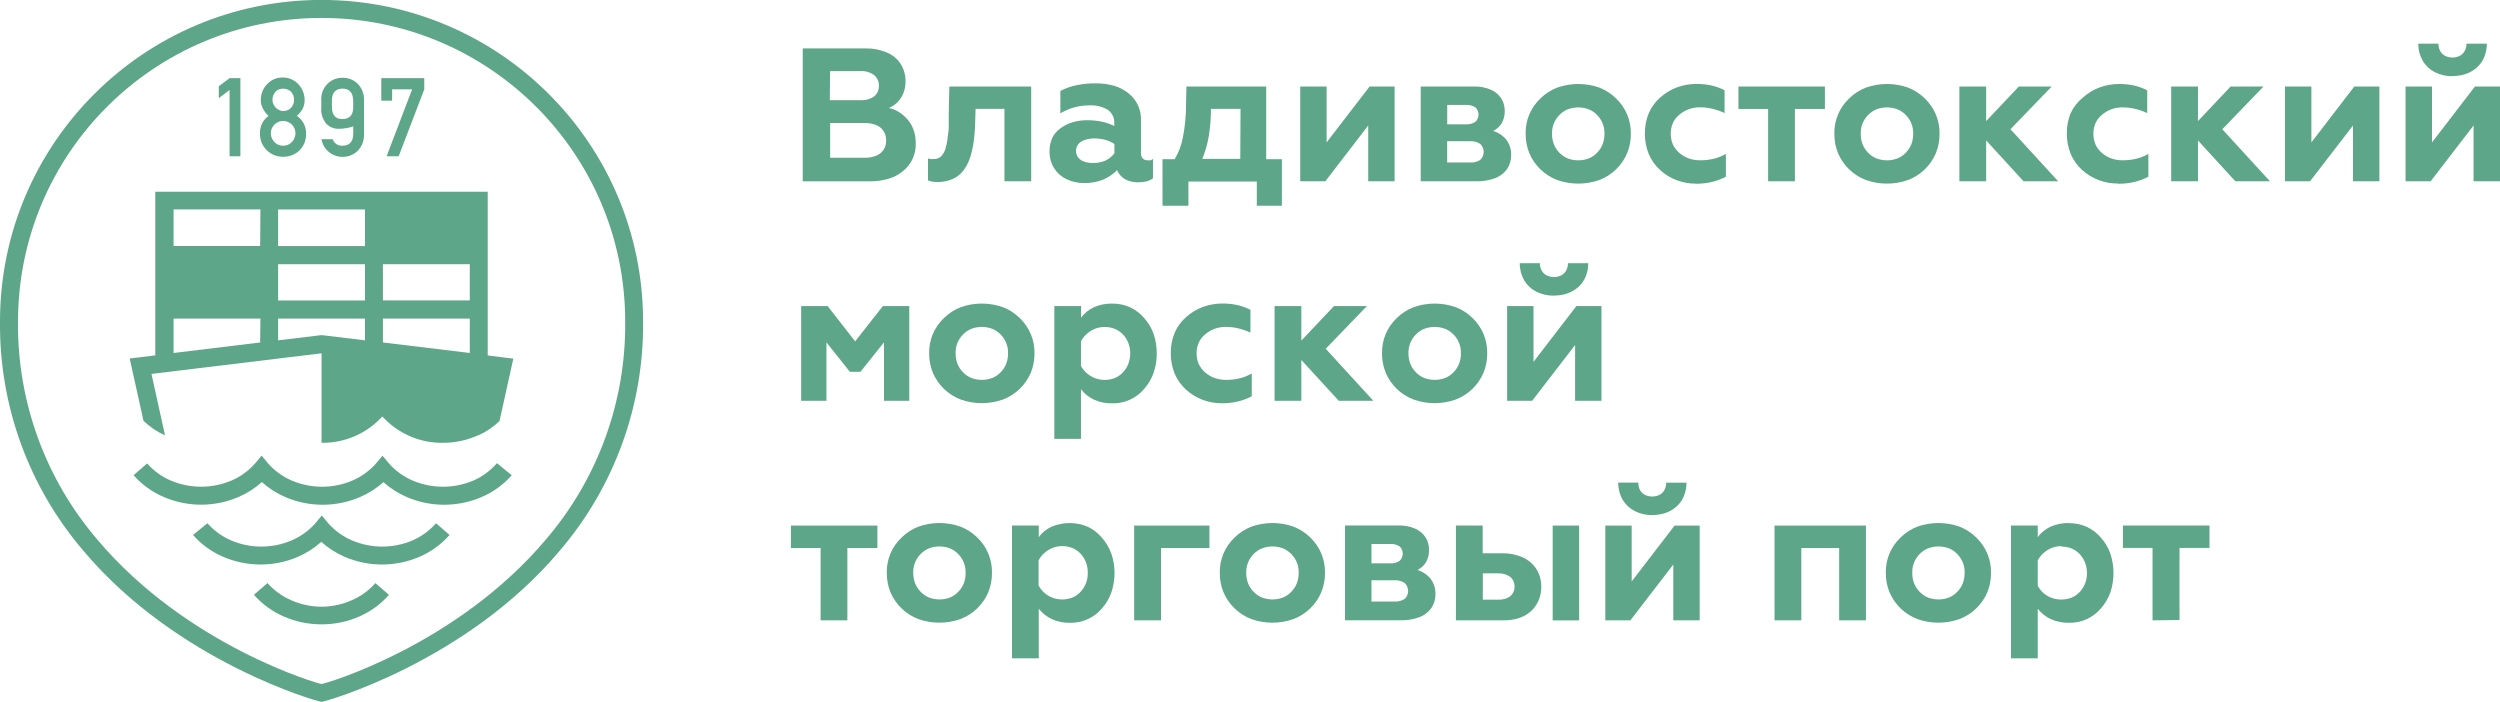
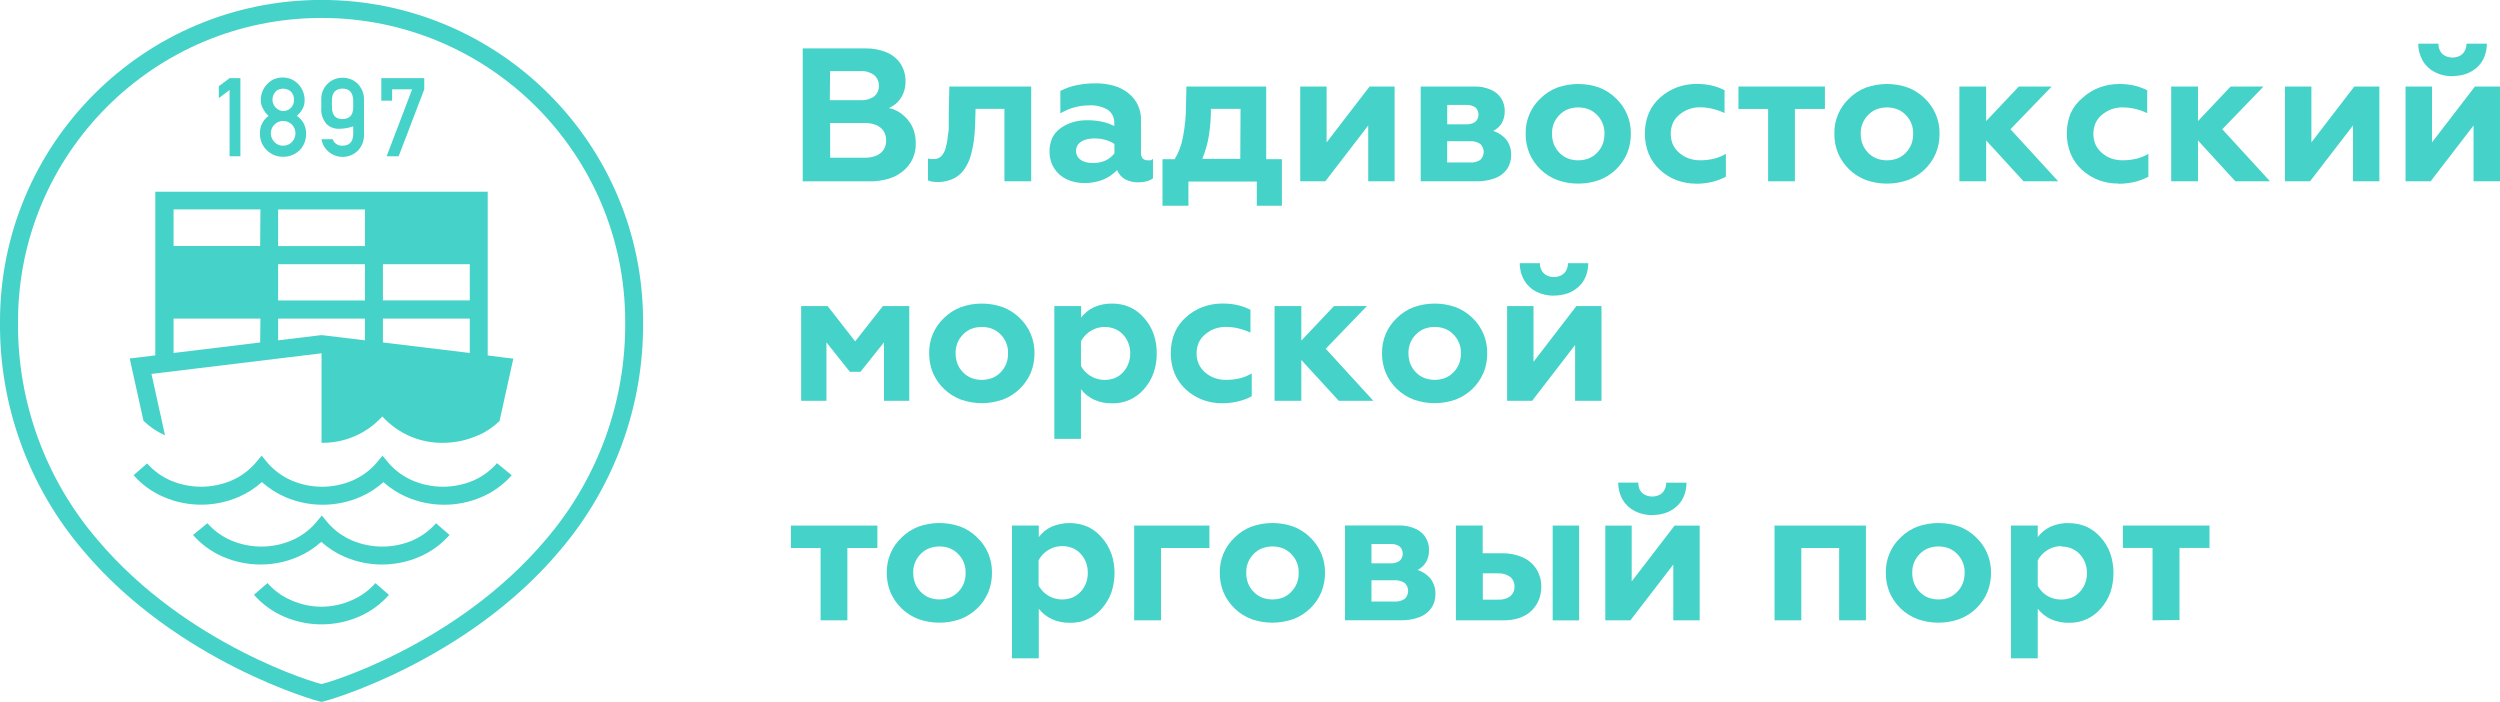
<svg xmlns="http://www.w3.org/2000/svg" id="Layer_1" data-name="Layer 1" viewBox="0 0 385.72 108.3">
  <defs>
-     <style>.cls-1{fill:#5da689;}</style>
+     <style>.cls-1{fill:#45d2c9;}</style>
  </defs>
  <path class="cls-1" d="M253.56,310.53a53.57,53.57,0,0,0,12.88-35.39,49.61,49.61,0,0,0-99.22,0,53.57,53.57,0,0,0,12.88,35.39c14.44,17.16,36.24,23.3,36.73,23.3S239.12,327.69,253.56,310.53Zm-36.73,20.54c-.45,0-20.8-5.89-34.62-22.31A50.87,50.87,0,0,1,170,275.15a46.84,46.84,0,1,1,93.68,0,50.87,50.87,0,0,1-12.22,33.61C237.62,325.18,217.28,331.07,216.83,331.07Z" transform="translate(-167.22 -225.54)" />
  <path class="cls-1" d="M242.47,280.38v-7.06h0V255.12H191.18v18.19h0v7.06l-2.44.3-1.51.18.33,1.49,1.8,8.13a11.77,11.77,0,0,0,3.32,2.24l-2.09-9.48,26.24-3.18v13.81h0a12.41,12.41,0,0,0,9.38-4.07,12.38,12.38,0,0,0,9.37,4.07,13.06,13.06,0,0,0,5.4-1.16h0l.07,0,.65-.33.21-.11q.4-.23.79-.48h0a11.42,11.42,0,0,0,1.59-1.28l1.8-8.14.33-1.49-1.51-.18Zm-35.11-2L194,280V274.7h13.4Zm0-14.89H194v-5.64h13.4Zm16.17,14.56-6.54-.79-.16,0-.16,0-6.54.79V274.7h13.4v3.38Zm0-6.15h-13.4V266.3h13.4Zm0-8.4h-13.4v-5.64h13.4ZM239.7,280l-13.4-1.62V274.7h13.4V280Zm0-8.11H226.3V266.3h13.4v5.64Z" transform="translate(-167.22 -225.54)" />
  <path class="cls-1" d="M221.49,318.15a11.7,11.7,0,0,1-4.67,1h0a11.68,11.68,0,0,1-4.67-1,10.27,10.27,0,0,1-3.66-2.65l-2.09,1.81a13.06,13.06,0,0,0,4.65,3.37,14.48,14.48,0,0,0,5.77,1.19h0a14.45,14.45,0,0,0,5.77-1.18,13,13,0,0,0,4.64-3.37l-2.09-1.81A10.26,10.26,0,0,1,221.49,318.15Z" transform="translate(-167.22 -225.54)" />
  <path class="cls-1" d="M240.24,299.69a12,12,0,0,1-9.34,0,10.26,10.26,0,0,1-3.66-2.64l-1-1.2-1,1.19a10.29,10.29,0,0,1-3.66,2.65h0a11.95,11.95,0,0,1-9.33,0,10.33,10.33,0,0,1-3.67-2.65l-1-1.2-1,1.2a10.27,10.27,0,0,1-3.66,2.65,12,12,0,0,1-9.34,0h0a10.26,10.26,0,0,1-3.66-2.65l-2.09,1.82a13,13,0,0,0,4.65,3.36h0a14.61,14.61,0,0,0,11.54,0,13.33,13.33,0,0,0,3.61-2.3,13.33,13.33,0,0,0,3.6,2.31,14.61,14.61,0,0,0,11.54,0h0a13.31,13.31,0,0,0,3.61-2.3,13.2,13.2,0,0,0,3.6,2.3,14.62,14.62,0,0,0,11.54,0,13,13,0,0,0,4.65-3.36L243.9,297A10.28,10.28,0,0,1,240.24,299.69Z" transform="translate(-167.22 -225.54)" />
  <path class="cls-1" d="M230.87,308.92a11.93,11.93,0,0,1-9.34,0,10.26,10.26,0,0,1-3.66-2.64l-1-1.2-1,1.2a10.25,10.25,0,0,1-3.66,2.64,11.92,11.92,0,0,1-9.33,0,10.27,10.27,0,0,1-3.66-2.65L197,308.08a13,13,0,0,0,4.65,3.37,14.6,14.6,0,0,0,11.54,0,13.28,13.28,0,0,0,3.6-2.31,13.29,13.29,0,0,0,3.6,2.31,14.6,14.6,0,0,0,11.54,0,13.06,13.06,0,0,0,4.65-3.37l-2.09-1.81A10.31,10.31,0,0,1,230.87,308.92Z" transform="translate(-167.22 -225.54)" />
  <polygon class="cls-1" points="35.42 24.11 37.09 24.11 37.09 12.06 35.42 12.06 33.76 13.3 33.76 15.14 35.42 13.88 35.42 24.11" />
  <path class="cls-1" d="M207.33,246.13a3.42,3.42,0,0,0,1.07,2.6,3.46,3.46,0,0,0,2.5,1,3.57,3.57,0,0,0,2.54-1,3.48,3.48,0,0,0,1-2.6,3.15,3.15,0,0,0-1.42-2.71,4,4,0,0,0,.88-1.08,2.7,2.7,0,0,0,.32-1.35,3.53,3.53,0,0,0-1-2.49,3.22,3.22,0,0,0-2.4-1,3.14,3.14,0,0,0-2.36,1,3.46,3.46,0,0,0-1,2.49,2.52,2.52,0,0,0,.36,1.35,3.5,3.5,0,0,0,.84,1.08A3.15,3.15,0,0,0,207.33,246.13Zm2.42-6.49a1.72,1.72,0,0,1,1.15-.42,1.76,1.76,0,0,1,1.17.42,1.69,1.69,0,0,1,.51,1.3,1.67,1.67,0,0,1-.51,1.28,1.69,1.69,0,0,1-1.17.46,1.78,1.78,0,0,1-1.15-3Zm-.17,5.1a1.89,1.89,0,0,1,1.32-.54,1.92,1.92,0,0,1,1.34.54,1.93,1.93,0,0,1,0,2.73,1.8,1.8,0,0,1-1.34.55,1.77,1.77,0,0,1-1.32-.55,1.9,1.9,0,0,1,0-2.73Z" transform="translate(-167.22 -225.54)" />
  <path class="cls-1" d="M219.49,245.41a6.87,6.87,0,0,0,2.23-.37v1.13q0,1.83-1.65,1.85a1.49,1.49,0,0,1-1.52-1h-1.73a3.21,3.21,0,0,0,1.18,2,3.35,3.35,0,0,0,4.38-.18,3.43,3.43,0,0,0,1-2.56V241a3.43,3.43,0,0,0-1-2.57,3.26,3.26,0,0,0-2.32-.89,3.21,3.21,0,0,0-2.27.89,3.28,3.28,0,0,0-1,2.57v1.11a3.43,3.43,0,0,0,.79,2.54A2.55,2.55,0,0,0,219.49,245.41Zm-1.06-4.35q0-1.82,1.64-1.85c1.07,0,1.61.63,1.65,1.85v1q0,1.83-1.65,1.85T218.43,242Z" transform="translate(-167.22 -225.54)" />
  <polygon class="cls-1" points="60.5 13.78 63.59 13.78 59.65 24.11 61.51 24.11 65.46 13.78 65.46 12.06 58.83 12.06 58.83 15.53 60.5 15.53 60.5 13.78" />
  <path class="cls-1" d="M308.2,245.65a5,5,0,0,0-.92-1.63,5.92,5.92,0,0,0-1.34-1.18,4.76,4.76,0,0,0-1.59-.63,4.11,4.11,0,0,0,2.22-2.22,4.69,4.69,0,0,0,.36-1.85,4.92,4.92,0,0,0-.78-2.79,4.8,4.8,0,0,0-2.16-1.74,8.19,8.19,0,0,0-3.28-.6h-9.64v20.51h10.32a9.88,9.88,0,0,0,2.93-.4,6.37,6.37,0,0,0,2.26-1.21,5.26,5.26,0,0,0,1.93-4.22A6.26,6.26,0,0,0,308.2,245.65Zm-12.91-9.14H300a3.22,3.22,0,0,1,2.07.6,2.05,2.05,0,0,1,.75,1.68,2,2,0,0,1-.75,1.64A3.31,3.31,0,0,1,300,241h-4.75Zm8.24,12.16a2.43,2.43,0,0,1-1.14.9,4.71,4.71,0,0,1-1.79.31h-5.3v-5.36h5.3a4.66,4.66,0,0,1,1.79.31,2.47,2.47,0,0,1,1.14.91,2.58,2.58,0,0,1,.41,1.47A2.53,2.53,0,0,1,303.53,248.67Z" transform="translate(-167.22 -225.54)" />
  <path class="cls-1" d="M322.19,242.34v11.17h4.13V238.89H313.69l-.09,4.31c0,.6,0,1.14,0,1.62s0,.9-.08,1.29-.08.75-.14,1.1-.13.68-.22,1a2.89,2.89,0,0,1-.71,1.43,1.62,1.62,0,0,1-1.2.44l-.46,0a1.86,1.86,0,0,1-.39-.09v3.37a2,2,0,0,0,.64.2,5.45,5.45,0,0,0,.92.07,5.72,5.72,0,0,0,2.43-.56,4.29,4.29,0,0,0,1.61-1.41,7.09,7.09,0,0,0,1-2.14,16.85,16.85,0,0,0,.38-1.66c.09-.53.15-1.07.2-1.63s.08-1.17.1-1.84l.06-2.05h4.51Z" transform="translate(-167.22 -225.54)" />
  <path class="cls-1" d="M344.77,250.27a2.26,2.26,0,0,1-.48,0,1,1,0,0,1-.77-.29,1.2,1.2,0,0,1-.26-.83v-5a5.1,5.1,0,0,0-1.93-4.22,6.31,6.31,0,0,0-2.21-1.15,9.89,9.89,0,0,0-2.83-.38,14.19,14.19,0,0,0-3,.29,9.57,9.57,0,0,0-2.47.88v3.46a8.71,8.71,0,0,1,2.14-.92,8.59,8.59,0,0,1,2.28-.31,5.05,5.05,0,0,1,2.9.68,2.38,2.38,0,0,1,1,2.07v.44a7.28,7.28,0,0,0-1.93-.68,11,11,0,0,0-2.29-.22,7.52,7.52,0,0,0-2.2.31,6.38,6.38,0,0,0-1.87.92,3.91,3.91,0,0,0-1.28,1.51,4.83,4.83,0,0,0-.42,2.06,4.89,4.89,0,0,0,.69,2.58,4.58,4.58,0,0,0,1.89,1.7,6.28,6.28,0,0,0,2.8.61,7.48,7.48,0,0,0,2.82-.5,6.39,6.39,0,0,0,2.22-1.49,2.92,2.92,0,0,0,1.24,1.41,4.18,4.18,0,0,0,2.07.47,4.75,4.75,0,0,0,1.28-.16,2.71,2.71,0,0,0,.95-.46v-3A1.25,1.25,0,0,1,344.77,250.27Zm-5.61-1.07a3.63,3.63,0,0,1-1.4,1.12,4.63,4.63,0,0,1-1.91.37,4,4,0,0,1-1.35-.21,2,2,0,0,1-.92-.63,1.68,1.68,0,0,1-.34-1.07,1.62,1.62,0,0,1,.35-1,2.21,2.21,0,0,1,1-.65,4.68,4.68,0,0,1,1.52-.23,6.13,6.13,0,0,1,1.66.22,5.1,5.1,0,0,1,1.39.63v1.46Z" transform="translate(-167.22 -225.54)" />
  <path class="cls-1" d="M362.58,250.05V238.89H350.27l-.06,2.84a26.21,26.21,0,0,1-.48,5,10.15,10.15,0,0,1-1.27,3.37h-1.88v7.18h4v-3.73h10.55v3.73H365v-7.18h-2.41Zm-4,0h-5.86a16.33,16.33,0,0,0,1-3.49,25.17,25.17,0,0,0,.33-4.22h4.57Z" transform="translate(-167.22 -225.54)" />
  <polygon class="cls-1" points="204.48 27.97 211.1 19.36 211.1 27.97 215.17 27.97 215.17 13.35 211.31 13.35 204.68 21.97 204.68 13.35 200.61 13.35 200.61 27.97 204.48 27.97" />
  <path class="cls-1" d="M399.69,247.17a4.26,4.26,0,0,0-2.09-1.43,3.14,3.14,0,0,0,1.34-1.23,3.66,3.66,0,0,0,.44-1.87,3.51,3.51,0,0,0-.54-1.92,3.61,3.61,0,0,0-1.58-1.33,6.08,6.08,0,0,0-2.57-.5h-8.27v14.62h8.61a7.82,7.82,0,0,0,2.9-.49,4,4,0,0,0,1.81-1.39,3.7,3.7,0,0,0,.63-2.13A3.8,3.8,0,0,0,399.69,247.17Zm-9.18-5.44h2.87a2.42,2.42,0,0,1,1.47.37,1.53,1.53,0,0,1,0,2.24,2.37,2.37,0,0,1-1.47.38h-2.87v-3Zm5.12,8.47a2.57,2.57,0,0,1-1.61.41h-3.52v-3.28H394a2.58,2.58,0,0,1,1.61.42,1.68,1.68,0,0,1,0,2.45Z" transform="translate(-167.22 -225.54)" />
  <path class="cls-1" d="M416.56,240.73a7.51,7.51,0,0,0-2.6-1.68,9.78,9.78,0,0,0-6.47,0,7.51,7.51,0,0,0-2.6,1.68,7.25,7.25,0,0,0-2.28,5.45,7.76,7.76,0,0,0,.57,3,7.61,7.61,0,0,0,4.31,4.14,9.78,9.78,0,0,0,6.47,0,7.61,7.61,0,0,0,4.31-4.14,7.76,7.76,0,0,0,.57-3A7.34,7.34,0,0,0,416.56,240.73Zm-2.07,7.06a4,4,0,0,1-.86,1.32,3.71,3.71,0,0,1-1.3.88,4.63,4.63,0,0,1-3.21,0,3.74,3.74,0,0,1-1.3-.88,4,4,0,0,1-.86-1.32,4.37,4.37,0,0,1-.28-1.61,3.93,3.93,0,0,1,1.14-2.9,3.74,3.74,0,0,1,1.3-.88,4.63,4.63,0,0,1,3.21,0,3.72,3.72,0,0,1,1.3.88,3.93,3.93,0,0,1,1.14,2.9A4.39,4.39,0,0,1,414.49,247.79Z" transform="translate(-167.22 -225.54)" />
  <path class="cls-1" d="M428.87,253.89a10.64,10.64,0,0,0,2.45-.27,8.84,8.84,0,0,0,2.18-.82v-3.52a6.81,6.81,0,0,1-1.85.75,8.8,8.8,0,0,1-2.11.24,5.24,5.24,0,0,1-1.75-.28,4.52,4.52,0,0,1-1.47-.86,3.77,3.77,0,0,1-1-1.31,4.29,4.29,0,0,1,0-3.29,3.6,3.6,0,0,1,1-1.29,4.8,4.8,0,0,1,3.25-1.14,8,8,0,0,1,1.84.22,9.67,9.67,0,0,1,1.89.66v-3.52a9,9,0,0,0-2-.73,10.59,10.59,0,0,0-2.29-.24,8.62,8.62,0,0,0-3.06.53,8.15,8.15,0,0,0-2.6,1.58,6.68,6.68,0,0,0-1.75,2.42,7.83,7.83,0,0,0-.59,3.12,8,8,0,0,0,.59,3.15,7,7,0,0,0,1.75,2.48,8,8,0,0,0,2.57,1.58,8.52,8.52,0,0,0,3,.53" transform="translate(-167.22 -225.54)" />
  <polygon class="cls-1" points="276.93 27.97 276.93 16.81 281.56 16.81 281.56 13.35 268.22 13.35 268.22 16.81 272.8 16.81 272.8 27.97 276.93 27.97" />
  <path class="cls-1" d="M464.19,240.73a7.51,7.51,0,0,0-2.6-1.68,9.79,9.79,0,0,0-6.47,0,7.51,7.51,0,0,0-2.6,1.68,7.25,7.25,0,0,0-2.28,5.45,7.76,7.76,0,0,0,.57,3,7.61,7.61,0,0,0,4.31,4.14,9.79,9.79,0,0,0,6.47,0,7.61,7.61,0,0,0,4.31-4.14,7.76,7.76,0,0,0,.57-3A7.34,7.34,0,0,0,464.19,240.73Zm-2.07,7.06a4,4,0,0,1-.86,1.32,3.71,3.71,0,0,1-1.3.88,4.63,4.63,0,0,1-3.21,0,3.74,3.74,0,0,1-1.3-.88,4,4,0,0,1-.86-1.32,4.37,4.37,0,0,1-.28-1.61,3.93,3.93,0,0,1,1.14-2.9,3.74,3.74,0,0,1,1.3-.88,4.63,4.63,0,0,1,3.21,0,3.72,3.72,0,0,1,1.3.88,3.93,3.93,0,0,1,1.14,2.9A4.39,4.39,0,0,1,462.12,247.79Z" transform="translate(-167.22 -225.54)" />
  <polygon class="cls-1" points="306.44 27.97 306.44 21.67 312.21 27.97 317.55 27.97 310.19 19.94 316.55 13.35 311.48 13.35 306.44 18.68 306.44 13.35 302.31 13.35 302.31 27.97 306.44 27.97" />
  <path class="cls-1" d="M494.06,253.89a10.62,10.62,0,0,0,2.45-.27,8.8,8.8,0,0,0,2.18-.82v-3.52a6.82,6.82,0,0,1-1.85.75,8.84,8.84,0,0,1-2.11.24A5.22,5.22,0,0,1,493,250a4.51,4.51,0,0,1-1.47-.86,3.77,3.77,0,0,1-1-1.31,4.29,4.29,0,0,1,0-3.29,3.58,3.58,0,0,1,1-1.29,4.79,4.79,0,0,1,3.25-1.14,8,8,0,0,1,1.84.22,9.65,9.65,0,0,1,1.89.66v-3.52a9,9,0,0,0-2-.73,10.58,10.58,0,0,0-2.29-.24,8.62,8.62,0,0,0-3.06.53,8.17,8.17,0,0,0-2.6,1.58A6.7,6.7,0,0,0,486.7,243a7.87,7.87,0,0,0-.59,3.12,8.06,8.06,0,0,0,.59,3.15,7,7,0,0,0,1.75,2.48,8,8,0,0,0,2.57,1.58,8.51,8.51,0,0,0,3,.53" transform="translate(-167.22 -225.54)" />
  <polygon class="cls-1" points="339.12 27.97 339.12 21.67 344.89 27.97 350.23 27.97 342.87 19.94 349.23 13.35 344.16 13.35 339.12 18.68 339.12 13.35 334.99 13.35 334.99 27.97 339.12 27.97" />
  <polygon class="cls-1" points="356.41 27.97 363.04 19.36 363.04 27.97 367.11 27.97 367.11 13.35 363.24 13.35 356.62 21.97 356.62 13.35 352.54 13.35 352.54 27.97 356.41 27.97" />
  <polygon class="cls-1" points="375.02 27.97 381.64 19.36 381.64 27.97 385.72 27.97 385.72 13.35 381.85 13.35 375.23 21.97 375.23 13.35 371.15 13.35 371.15 27.97 375.02 27.97" />
  <path class="cls-1" d="M545.64,237.27a6.21,6.21,0,0,0,2.06-.33,5,5,0,0,0,1.69-1,4.37,4.37,0,0,0,1.12-1.59,5.56,5.56,0,0,0,.4-2.07h-3.14a2.42,2.42,0,0,1-.28,1.13,1.88,1.88,0,0,1-.74.74,2.56,2.56,0,0,1-2.29,0,1.85,1.85,0,0,1-.75-.74,2.31,2.31,0,0,1-.27-1.13h-3.11a5.28,5.28,0,0,0,.71,2.67,4.55,4.55,0,0,0,1.86,1.73,5.91,5.91,0,0,0,2.73.62" transform="translate(-167.22 -225.54)" />
  <polygon class="cls-1" points="127.51 61.84 127.51 52.82 131.12 57.36 132.76 57.36 136.39 52.82 136.39 61.84 140.29 61.84 140.29 47.22 136.22 47.22 131.94 52.67 127.69 47.22 123.61 47.22 123.61 61.84 127.51 61.84" />
  <path class="cls-1" d="M324.54,274.6a7.46,7.46,0,0,0-2.6-1.67,9.74,9.74,0,0,0-6.47,0,7.52,7.52,0,0,0-2.6,1.67,7.26,7.26,0,0,0-2.29,5.45,7.76,7.76,0,0,0,.57,3,7.6,7.6,0,0,0,4.32,4.14,9.73,9.73,0,0,0,6.47,0,7.63,7.63,0,0,0,4.32-4.14,7.81,7.81,0,0,0,.57-3A7.34,7.34,0,0,0,324.54,274.6Zm-2.07,7.06a4,4,0,0,1-.86,1.32,3.71,3.71,0,0,1-1.3.88,4.59,4.59,0,0,1-3.21,0,3.72,3.72,0,0,1-1.3-.88,4,4,0,0,1-.86-1.32,4.37,4.37,0,0,1-.28-1.61,3.93,3.93,0,0,1,1.14-2.9,3.7,3.7,0,0,1,1.3-.88,4.59,4.59,0,0,1,3.21,0,3.69,3.69,0,0,1,1.3.88,3.93,3.93,0,0,1,1.14,2.9A4.33,4.33,0,0,1,322.47,281.66Z" transform="translate(-167.22 -225.54)" />
  <path class="cls-1" d="M345.21,277.07a7.32,7.32,0,0,0-1.47-2.47,6.33,6.33,0,0,0-2.2-1.67,6.6,6.6,0,0,0-2.73-.55,6.72,6.72,0,0,0-2.79.55,5.18,5.18,0,0,0-2,1.62v-1.79h-4.13v20.49H334v-7.65a5.53,5.53,0,0,0,2.05,1.62,6.52,6.52,0,0,0,2.76.55,6.28,6.28,0,0,0,4.92-2.2,7.57,7.57,0,0,0,1.47-2.49,8.81,8.81,0,0,0,.49-3A8.92,8.92,0,0,0,345.21,277.07Zm-3.9,4.6a4,4,0,0,1-.83,1.32,3.56,3.56,0,0,1-1.27.88,4.3,4.3,0,0,1-3.09,0,4.19,4.19,0,0,1-1.24-.76A4.07,4.07,0,0,1,334,282v-3.81a4.25,4.25,0,0,1,2.13-1.91,4,4,0,0,1,1.51-.29,4.16,4.16,0,0,1,1.58.29,3.53,3.53,0,0,1,1.27.88,4,4,0,0,1,.83,1.32,4.35,4.35,0,0,1,.28,1.61A4.28,4.28,0,0,1,341.31,281.66Z" transform="translate(-167.22 -225.54)" />
  <path class="cls-1" d="M355.72,287.76a10.65,10.65,0,0,0,2.45-.27,8.81,8.81,0,0,0,2.18-.81v-3.52a7,7,0,0,1-1.85.75,9,9,0,0,1-2.11.24,5.23,5.23,0,0,1-1.75-.28,4.46,4.46,0,0,1-1.47-.86,3.73,3.73,0,0,1-1-1.31,4,4,0,0,1-.33-1.65,4,4,0,0,1,.33-1.64,3.56,3.56,0,0,1,1-1.29,4.79,4.79,0,0,1,3.25-1.14,7.89,7.89,0,0,1,1.84.22,9.65,9.65,0,0,1,1.89.66v-3.52a8.89,8.89,0,0,0-2-.73,10.44,10.44,0,0,0-2.29-.24,8.67,8.67,0,0,0-3.06.53,8.22,8.22,0,0,0-2.6,1.58,6.69,6.69,0,0,0-1.75,2.42,7.85,7.85,0,0,0-.59,3.12,8.05,8.05,0,0,0,.59,3.15,7,7,0,0,0,1.75,2.48,8,8,0,0,0,2.57,1.58,8.45,8.45,0,0,0,3,.53" transform="translate(-167.22 -225.54)" />
  <polygon class="cls-1" points="200.78 61.84 200.78 55.54 206.56 61.84 211.89 61.84 204.54 53.81 210.9 47.22 205.82 47.22 200.78 52.55 200.78 47.22 196.65 47.22 196.65 61.84 200.78 61.84" />
  <path class="cls-1" d="M394.41,274.6a7.48,7.48,0,0,0-2.6-1.67,9.75,9.75,0,0,0-6.47,0,7.51,7.51,0,0,0-2.6,1.67,7.26,7.26,0,0,0-2.29,5.45,7.76,7.76,0,0,0,.57,3,7.61,7.61,0,0,0,4.31,4.14,9.73,9.73,0,0,0,6.47,0,7.61,7.61,0,0,0,4.31-4.14,7.76,7.76,0,0,0,.57-3A7.36,7.36,0,0,0,394.41,274.6Zm-2.07,7.06a4,4,0,0,1-.86,1.32,3.71,3.71,0,0,1-1.3.88,4.6,4.6,0,0,1-3.21,0,3.74,3.74,0,0,1-1.3-.88,4,4,0,0,1-.86-1.32,4.35,4.35,0,0,1-.28-1.61,3.93,3.93,0,0,1,1.14-2.9,3.71,3.71,0,0,1,1.3-.88,4.6,4.6,0,0,1,3.21,0,3.69,3.69,0,0,1,1.3.88,3.93,3.93,0,0,1,1.14,2.9A4.35,4.35,0,0,1,392.34,281.66Z" transform="translate(-167.22 -225.54)" />
  <polygon class="cls-1" points="236.39 61.84 243.02 53.23 243.02 61.84 247.09 61.84 247.09 47.22 243.22 47.22 236.6 55.83 236.6 47.22 232.53 47.22 232.53 61.84 236.39 61.84" />
  <path class="cls-1" d="M407,271.14a6.15,6.15,0,0,0,2.06-.33,5,5,0,0,0,1.69-1,4.38,4.38,0,0,0,1.12-1.59,5.58,5.58,0,0,0,.4-2.07h-3.13a2.43,2.43,0,0,1-.28,1.13,1.89,1.89,0,0,1-.74.74,2.58,2.58,0,0,1-2.29,0,1.87,1.87,0,0,1-.75-.74,2.34,2.34,0,0,1-.27-1.13h-3.11a5.27,5.27,0,0,0,.7,2.67,4.6,4.6,0,0,0,1.86,1.73,6,6,0,0,0,2.73.61" transform="translate(-167.22 -225.54)" />
  <polygon class="cls-1" points="130.74 95.71 130.74 84.55 135.37 84.55 135.37 81.09 122.03 81.09 122.03 84.55 126.61 84.55 126.61 95.71 130.74 95.71" />
  <path class="cls-1" d="M318,308.47a7.49,7.49,0,0,0-2.6-1.68,9.73,9.73,0,0,0-6.47,0,7.5,7.5,0,0,0-2.6,1.68,7.26,7.26,0,0,0-2.29,5.45,7.78,7.78,0,0,0,.57,3,7.61,7.61,0,0,0,4.31,4.14,9.73,9.73,0,0,0,6.47,0,7.61,7.61,0,0,0,4.31-4.14,7.78,7.78,0,0,0,.57-3A7.34,7.34,0,0,0,318,308.47Zm-2.07,7.06a4,4,0,0,1-.86,1.32,3.73,3.73,0,0,1-1.29.89,4.63,4.63,0,0,1-3.21,0,3.75,3.75,0,0,1-1.3-.89,4,4,0,0,1-.86-1.32,4.36,4.36,0,0,1-.29-1.61,3.93,3.93,0,0,1,1.14-2.9,3.73,3.73,0,0,1,1.3-.88,4.6,4.6,0,0,1,3.21,0,3.72,3.72,0,0,1,1.29.88,3.93,3.93,0,0,1,1.14,2.9A4.36,4.36,0,0,1,315.93,315.53Z" transform="translate(-167.22 -225.54)" />
  <path class="cls-1" d="M338.67,310.94a7.22,7.22,0,0,0-1.47-2.47,6.34,6.34,0,0,0-2.2-1.68,7.18,7.18,0,0,0-5.51,0,5.13,5.13,0,0,0-2,1.62v-1.79h-4.13v20.49h4.13v-7.65a5.52,5.52,0,0,0,2.05,1.62,6.53,6.53,0,0,0,2.76.55,6.26,6.26,0,0,0,4.92-2.2,7.51,7.51,0,0,0,1.47-2.48,9.45,9.45,0,0,0,0-6Zm-3.9,4.59a4.11,4.11,0,0,1-.83,1.32,3.58,3.58,0,0,1-1.27.89,4.3,4.3,0,0,1-1.58.29,4.21,4.21,0,0,1-1.51-.28,4.16,4.16,0,0,1-1.24-.76,4.05,4.05,0,0,1-.88-1.12V312a4.05,4.05,0,0,1,.88-1.13,4.14,4.14,0,0,1,1.24-.78,4,4,0,0,1,1.51-.29,4.16,4.16,0,0,1,1.58.29,3.58,3.58,0,0,1,1.27.88,4.07,4.07,0,0,1,.83,1.32,4.36,4.36,0,0,1,.28,1.61A4.24,4.24,0,0,1,334.77,315.53Z" transform="translate(-167.22 -225.54)" />
  <polygon class="cls-1" points="179.13 95.71 179.13 84.55 186.6 84.55 186.6 81.09 174.99 81.09 174.99 95.71 179.13 95.71" />
  <path class="cls-1" d="M369.38,308.47a7.49,7.49,0,0,0-2.6-1.68,9.73,9.73,0,0,0-6.47,0,7.5,7.5,0,0,0-2.6,1.68,7.26,7.26,0,0,0-2.29,5.45,7.78,7.78,0,0,0,.57,3,7.61,7.61,0,0,0,4.31,4.14,9.73,9.73,0,0,0,6.47,0,7.61,7.61,0,0,0,4.31-4.14,7.78,7.78,0,0,0,.57-3A7.34,7.34,0,0,0,369.38,308.47Zm-2.07,7.06a4,4,0,0,1-.86,1.32,3.71,3.71,0,0,1-1.3.89,4.63,4.63,0,0,1-3.21,0,3.76,3.76,0,0,1-1.3-.89,4,4,0,0,1-.86-1.32,4.36,4.36,0,0,1-.28-1.61,3.93,3.93,0,0,1,1.14-2.9,3.74,3.74,0,0,1,1.3-.88,4.6,4.6,0,0,1,3.21,0,3.72,3.72,0,0,1,1.3.88,3.93,3.93,0,0,1,1.14,2.9A4.34,4.34,0,0,1,367.31,315.53Z" transform="translate(-167.22 -225.54)" />
  <path class="cls-1" d="M388,314.91a4.26,4.26,0,0,0-2.08-1.43,3.12,3.12,0,0,0,1.34-1.24,3.66,3.66,0,0,0,.44-1.87,3.52,3.52,0,0,0-.54-1.93,3.58,3.58,0,0,0-1.58-1.33,6.06,6.06,0,0,0-2.57-.5h-8.27v14.63h8.62a7.79,7.79,0,0,0,2.89-.49,4,4,0,0,0,1.81-1.39,3.68,3.68,0,0,0,.63-2.14A3.8,3.8,0,0,0,388,314.91Zm-9.18-5.44h2.87a2.4,2.4,0,0,1,1.47.37,1.53,1.53,0,0,1,0,2.24,2.37,2.37,0,0,1-1.47.38h-2.87Zm5.13,8.47a2.59,2.59,0,0,1-1.61.41h-3.52v-3.28h3.52a2.57,2.57,0,0,1,1.61.42,1.68,1.68,0,0,1,0,2.45Z" transform="translate(-167.22 -225.54)" />
  <rect class="cls-1" x="239.56" y="81.09" width="4.08" height="14.63" />
  <path class="cls-1" d="M404.26,313.33a4.84,4.84,0,0,0-2.09-1.79,7.62,7.62,0,0,0-3.19-.64h-3v-4.28h-4.13v14.63h7.33a7.48,7.48,0,0,0,2.46-.37,5,5,0,0,0,1.85-1.09,4.91,4.91,0,0,0,1.15-1.68,5.41,5.41,0,0,0,.38-2A5,5,0,0,0,404.26,313.33Zm-4,4.2a3,3,0,0,1-1.88.53H396V314h2.34a3,3,0,0,1,1.88.54,1.85,1.85,0,0,1,.67,1.51A1.81,1.81,0,0,1,400.22,317.53Z" transform="translate(-167.22 -225.54)" />
  <polygon class="cls-1" points="251.55 95.71 258.17 87.1 258.17 95.71 262.24 95.71 262.24 81.09 258.37 81.09 251.75 89.71 251.75 81.09 247.68 81.09 247.68 95.71 251.55 95.71" />
  <path class="cls-1" d="M422.16,305a6.15,6.15,0,0,0,2.06-.33,4.88,4.88,0,0,0,1.69-1,4.35,4.35,0,0,0,1.12-1.59,5.6,5.6,0,0,0,.4-2.07H424.3a2.42,2.42,0,0,1-.28,1.13,1.86,1.86,0,0,1-.74.74,2.58,2.58,0,0,1-2.29,0,1.87,1.87,0,0,1-.75-.74A2.32,2.32,0,0,1,420,300h-3.11a5.28,5.28,0,0,0,.7,2.67,4.59,4.59,0,0,0,1.87,1.73,6,6,0,0,0,2.74.62" transform="translate(-167.22 -225.54)" />
  <polygon class="cls-1" points="277.92 95.71 277.92 84.55 283.76 84.55 283.76 95.71 287.89 95.71 287.89 81.09 273.79 81.09 273.79 95.71 277.92 95.71" />
  <path class="cls-1" d="M472.13,308.47a7.49,7.49,0,0,0-2.6-1.68,9.73,9.73,0,0,0-6.47,0,7.5,7.5,0,0,0-2.6,1.68,7.25,7.25,0,0,0-2.28,5.45,7.78,7.78,0,0,0,.57,3,7.61,7.61,0,0,0,4.31,4.14,9.73,9.73,0,0,0,6.47,0,7.61,7.61,0,0,0,4.31-4.14,7.78,7.78,0,0,0,.57-3A7.34,7.34,0,0,0,472.13,308.47Zm-2.07,7.06a4,4,0,0,1-.86,1.32,3.72,3.72,0,0,1-1.29.89,4.63,4.63,0,0,1-3.21,0,3.74,3.74,0,0,1-1.3-.89,4,4,0,0,1-.86-1.32,4.36,4.36,0,0,1-.28-1.61,3.93,3.93,0,0,1,1.14-2.9,3.71,3.71,0,0,1,1.3-.88,4.6,4.6,0,0,1,3.21,0,3.7,3.7,0,0,1,1.29.88,3.93,3.93,0,0,1,1.14,2.9A4.38,4.38,0,0,1,470.06,315.53Z" transform="translate(-167.22 -225.54)" />
  <path class="cls-1" d="M486.41,306.24a6.67,6.67,0,0,0-2.79.55,5.17,5.17,0,0,0-2,1.62v-1.79h-4.13v20.49h4.13v-7.65a5.5,5.5,0,0,0,2.05,1.62,6.52,6.52,0,0,0,2.76.55,6.28,6.28,0,0,0,4.92-2.2,7.59,7.59,0,0,0,1.47-2.48,9.47,9.47,0,0,0,0-6,7.3,7.3,0,0,0-1.47-2.47,6.4,6.4,0,0,0-2.2-1.67,6.64,6.64,0,0,0-2.73-.55m-1.17,3.61a4.16,4.16,0,0,1,1.58.29,3.58,3.58,0,0,1,1.27.88,4,4,0,0,1,.83,1.32,4.36,4.36,0,0,1,.28,1.61,4.26,4.26,0,0,1-.28,1.58,4.07,4.07,0,0,1-.83,1.32,3.55,3.55,0,0,1-1.27.88,4.25,4.25,0,0,1-1.58.29,4.13,4.13,0,0,1-2.75-1,4.14,4.14,0,0,1-.88-1.12V312a4.22,4.22,0,0,1,2.13-1.91,4.06,4.06,0,0,1,1.51-.29m18.23,11.4V310.08h4.63v-3.46H494.76v3.46h4.57v11.17Z" transform="translate(-167.22 -225.54)" />
</svg>
